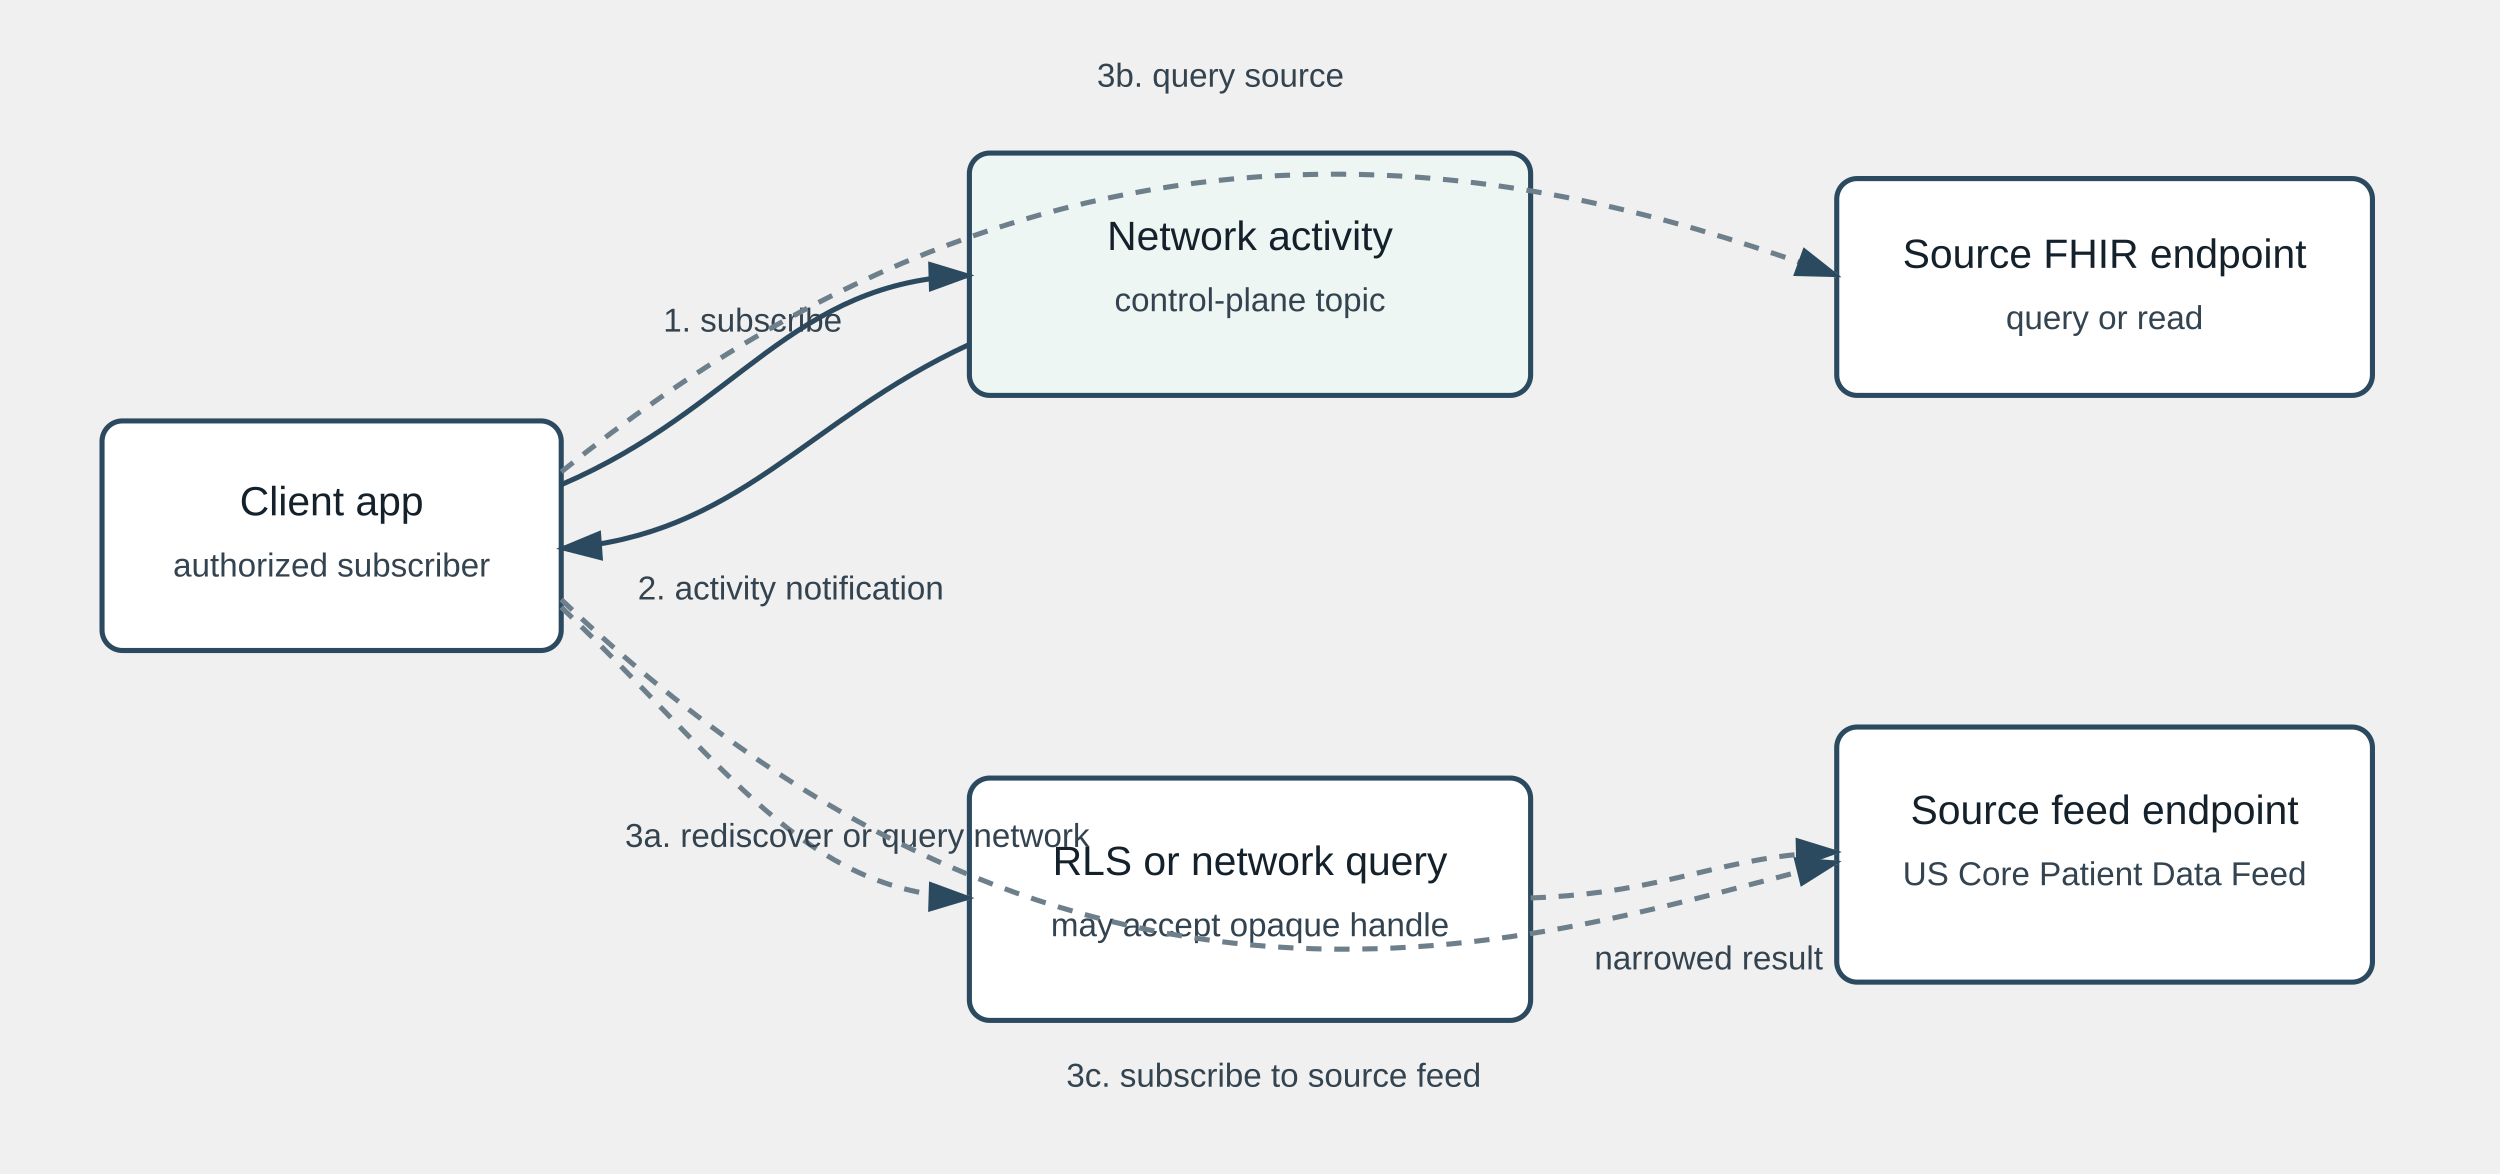
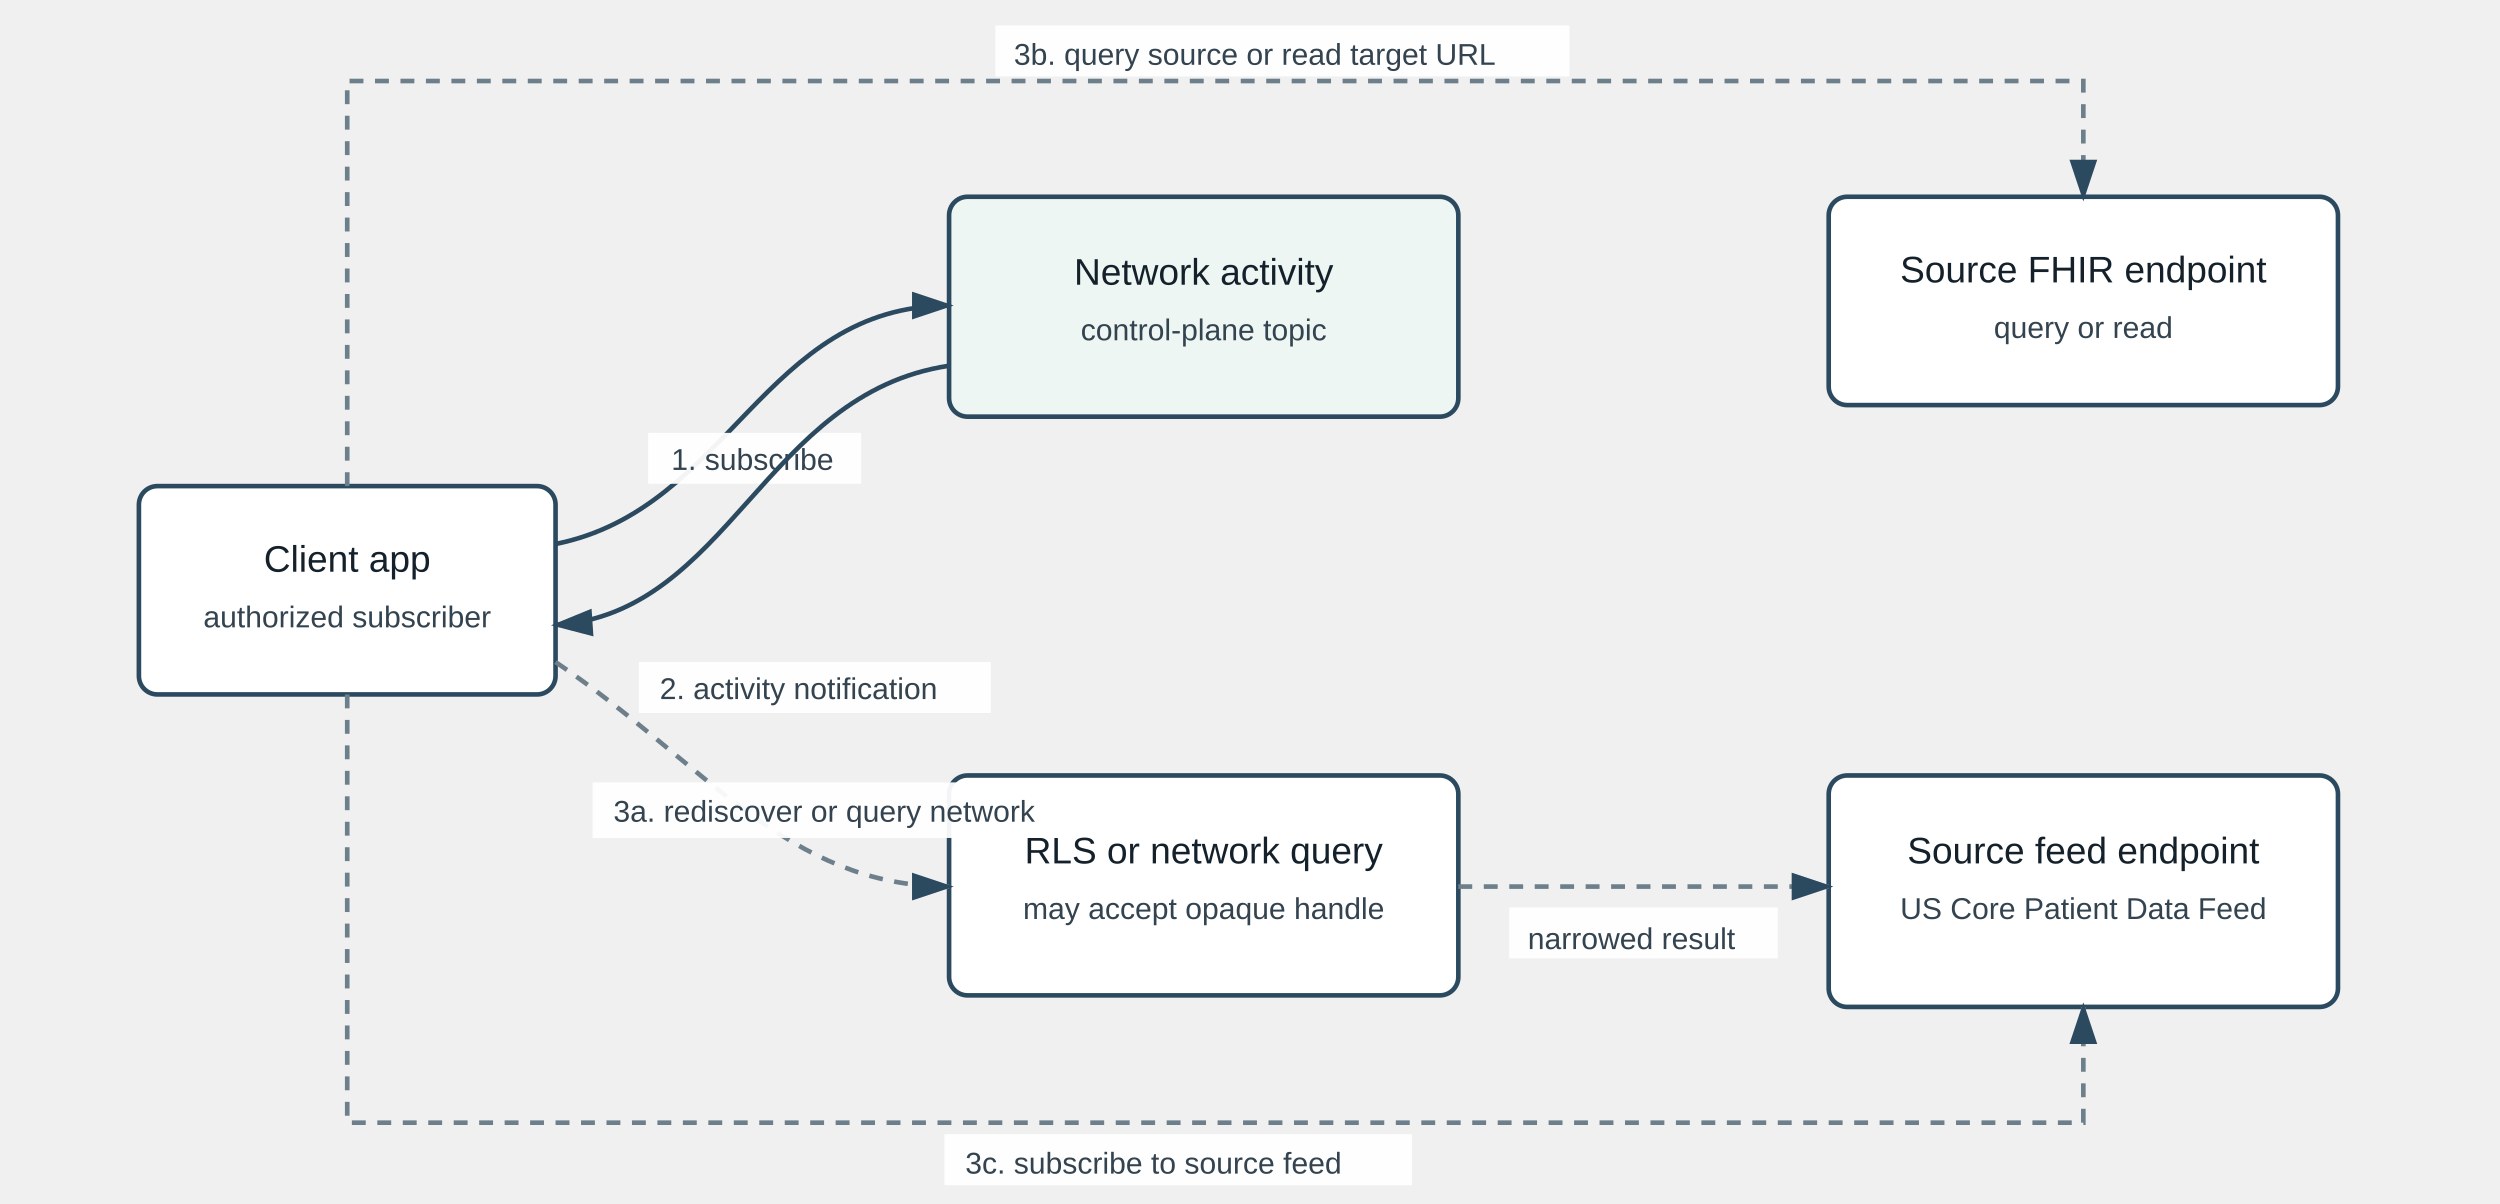
- <svg xmlns="http://www.w3.org/2000/svg" width="980" height="460" viewBox="0 0 980 460" role="img" aria-labelledby="title desc">
+ <svg xmlns="http://www.w3.org/2000/svg" width="1080" height="520" viewBox="0 0 1080 520" role="img" aria-labelledby="title desc">
  <defs>
    <marker id="arrow" markerWidth="10" markerHeight="10" refX="8" refY="3" orient="auto" markerUnits="strokeWidth">
      <path d="M0,0 L0,6 L9,3 z" fill="#2b4a5f" />
    </marker>
    <style>
      .box { fill: #ffffff; stroke: #2b4a5f; stroke-width: 2; rx: 8; }
      .soft { fill: #eef6f3; stroke: #2b4a5f; stroke-width: 2; rx: 8; }
      .label { font-family: Arial, sans-serif; font-size: 16px; fill: #14212b; }
      .small { font-family: Arial, sans-serif; font-size: 13px; fill: #33434f; }
+       .tag-bg { fill: #ffffff; opacity: 0.94; }
      .line { stroke: #2b4a5f; stroke-width: 2; fill: none; marker-end: url(#arrow); }
      .dash { stroke: #6d7f8b; stroke-width: 2; fill: none; stroke-dasharray: 6 5; marker-end: url(#arrow); }
    </style>
  </defs>
-   <rect x="40" y="165" width="180" height="90" class="box" />
-   <text x="130" y="202" text-anchor="middle" class="label">Client app</text>
-   <text x="130" y="226" text-anchor="middle" class="small">authorized subscriber</text>
-   <rect x="380" y="60" width="220" height="95" class="soft" />
-   <text x="490" y="98" text-anchor="middle" class="label">Network activity</text>
-   <text x="490" y="122" text-anchor="middle" class="small">control-plane topic</text>
-   <rect x="380" y="305" width="220" height="95" class="box" />
-   <text x="490" y="343" text-anchor="middle" class="label">RLS or network query</text>
-   <text x="490" y="367" text-anchor="middle" class="small">may accept opaque handle</text>
-   <rect x="720" y="70" width="210" height="85" class="box" />
-   <text x="825" y="105" text-anchor="middle" class="label">Source FHIR endpoint</text>
-   <text x="825" y="129" text-anchor="middle" class="small">query or read</text>
-   <rect x="720" y="285" width="210" height="100" class="box" />
-   <text x="825" y="323" text-anchor="middle" class="label">Source feed endpoint</text>
-   <text x="825" y="347" text-anchor="middle" class="small">US Core Patient Data Feed</text>
-   <path d="M220 190 C290 160 310 110 380 108" class="line" />
-   <text x="260" y="130" class="small">1. subscribe</text>
-   <path d="M380 135 C315 165 290 210 220 215" class="line" />
-   <text x="250" y="235" class="small">2. activity notification</text>
-   <path d="M220 238 C285 300 315 350 380 352" class="dash" />
-   <text x="245" y="332" class="small">3a. rediscover or query network</text>
-   <path d="M600 352 C655 350 675 335 720 334" class="dash" />
-   <text x="625" y="380" class="small">narrowed result</text>
-   <path d="M220 185 C430 15 615 70 720 108" class="dash" />
-   <text x="430" y="34" class="small">3b. query source</text>
-   <path d="M220 235 C430 435 610 365 720 338" class="dash" />
-   <text x="418" y="426" class="small">3c. subscribe to source feed</text>
+   <rect x="60" y="210" width="180" height="90" class="box" />
+   <text x="150" y="247" text-anchor="middle" class="label">Client app</text>
+   <text x="150" y="271" text-anchor="middle" class="small">authorized subscriber</text>
+   <rect x="410" y="85" width="220" height="95" class="soft" />
+   <text x="520" y="123" text-anchor="middle" class="label">Network activity</text>
+   <text x="520" y="147" text-anchor="middle" class="small">control-plane topic</text>
+   <rect x="410" y="335" width="220" height="95" class="box" />
+   <text x="520" y="373" text-anchor="middle" class="label">RLS or network query</text>
+   <text x="520" y="397" text-anchor="middle" class="small">may accept opaque handle</text>
+   <rect x="790" y="85" width="220" height="90" class="box" />
+   <text x="900" y="122" text-anchor="middle" class="label">Source FHIR endpoint</text>
+   <text x="900" y="146" text-anchor="middle" class="small">query or read</text>
+   <rect x="790" y="335" width="220" height="100" class="box" />
+   <text x="900" y="373" text-anchor="middle" class="label">Source feed endpoint</text>
+   <text x="900" y="397" text-anchor="middle" class="small">US Core Patient Data Feed</text>
+   <path d="M240 235 C315 220 330 132 410 132" class="line" />
+   <rect x="280" y="187" width="92" height="22" class="tag-bg" />
+   <text x="290" y="203" class="small">1. subscribe</text>
+   <path d="M410 158 C330 170 315 265 240 270" class="line" />
+   <rect x="276" y="286" width="152" height="22" class="tag-bg" />
+   <text x="285" y="302" class="small">2. activity notification</text>
+   <path d="M240 286 C305 330 340 383 410 383" class="dash" />
+   <rect x="256" y="338" width="205" height="24" class="tag-bg" />
+   <text x="265" y="355" class="small">3a. rediscover or query network</text>
+   <path d="M630 383 H790" class="dash" />
+   <rect x="652" y="392" width="116" height="22" class="tag-bg" />
+   <text x="660" y="410" class="small">narrowed result</text>
+   <path d="M150 210 V35 H900 V85" class="dash" />
+   <rect x="430" y="11" width="248" height="22" class="tag-bg" />
+   <text x="438" y="28" class="small">3b. query source or read target URL</text>
+   <path d="M150 300 V485 H900 V435" class="dash" />
+   <rect x="408" y="490" width="202" height="22" class="tag-bg" />
+   <text x="417" y="507" class="small">3c. subscribe to source feed</text>
</svg>
